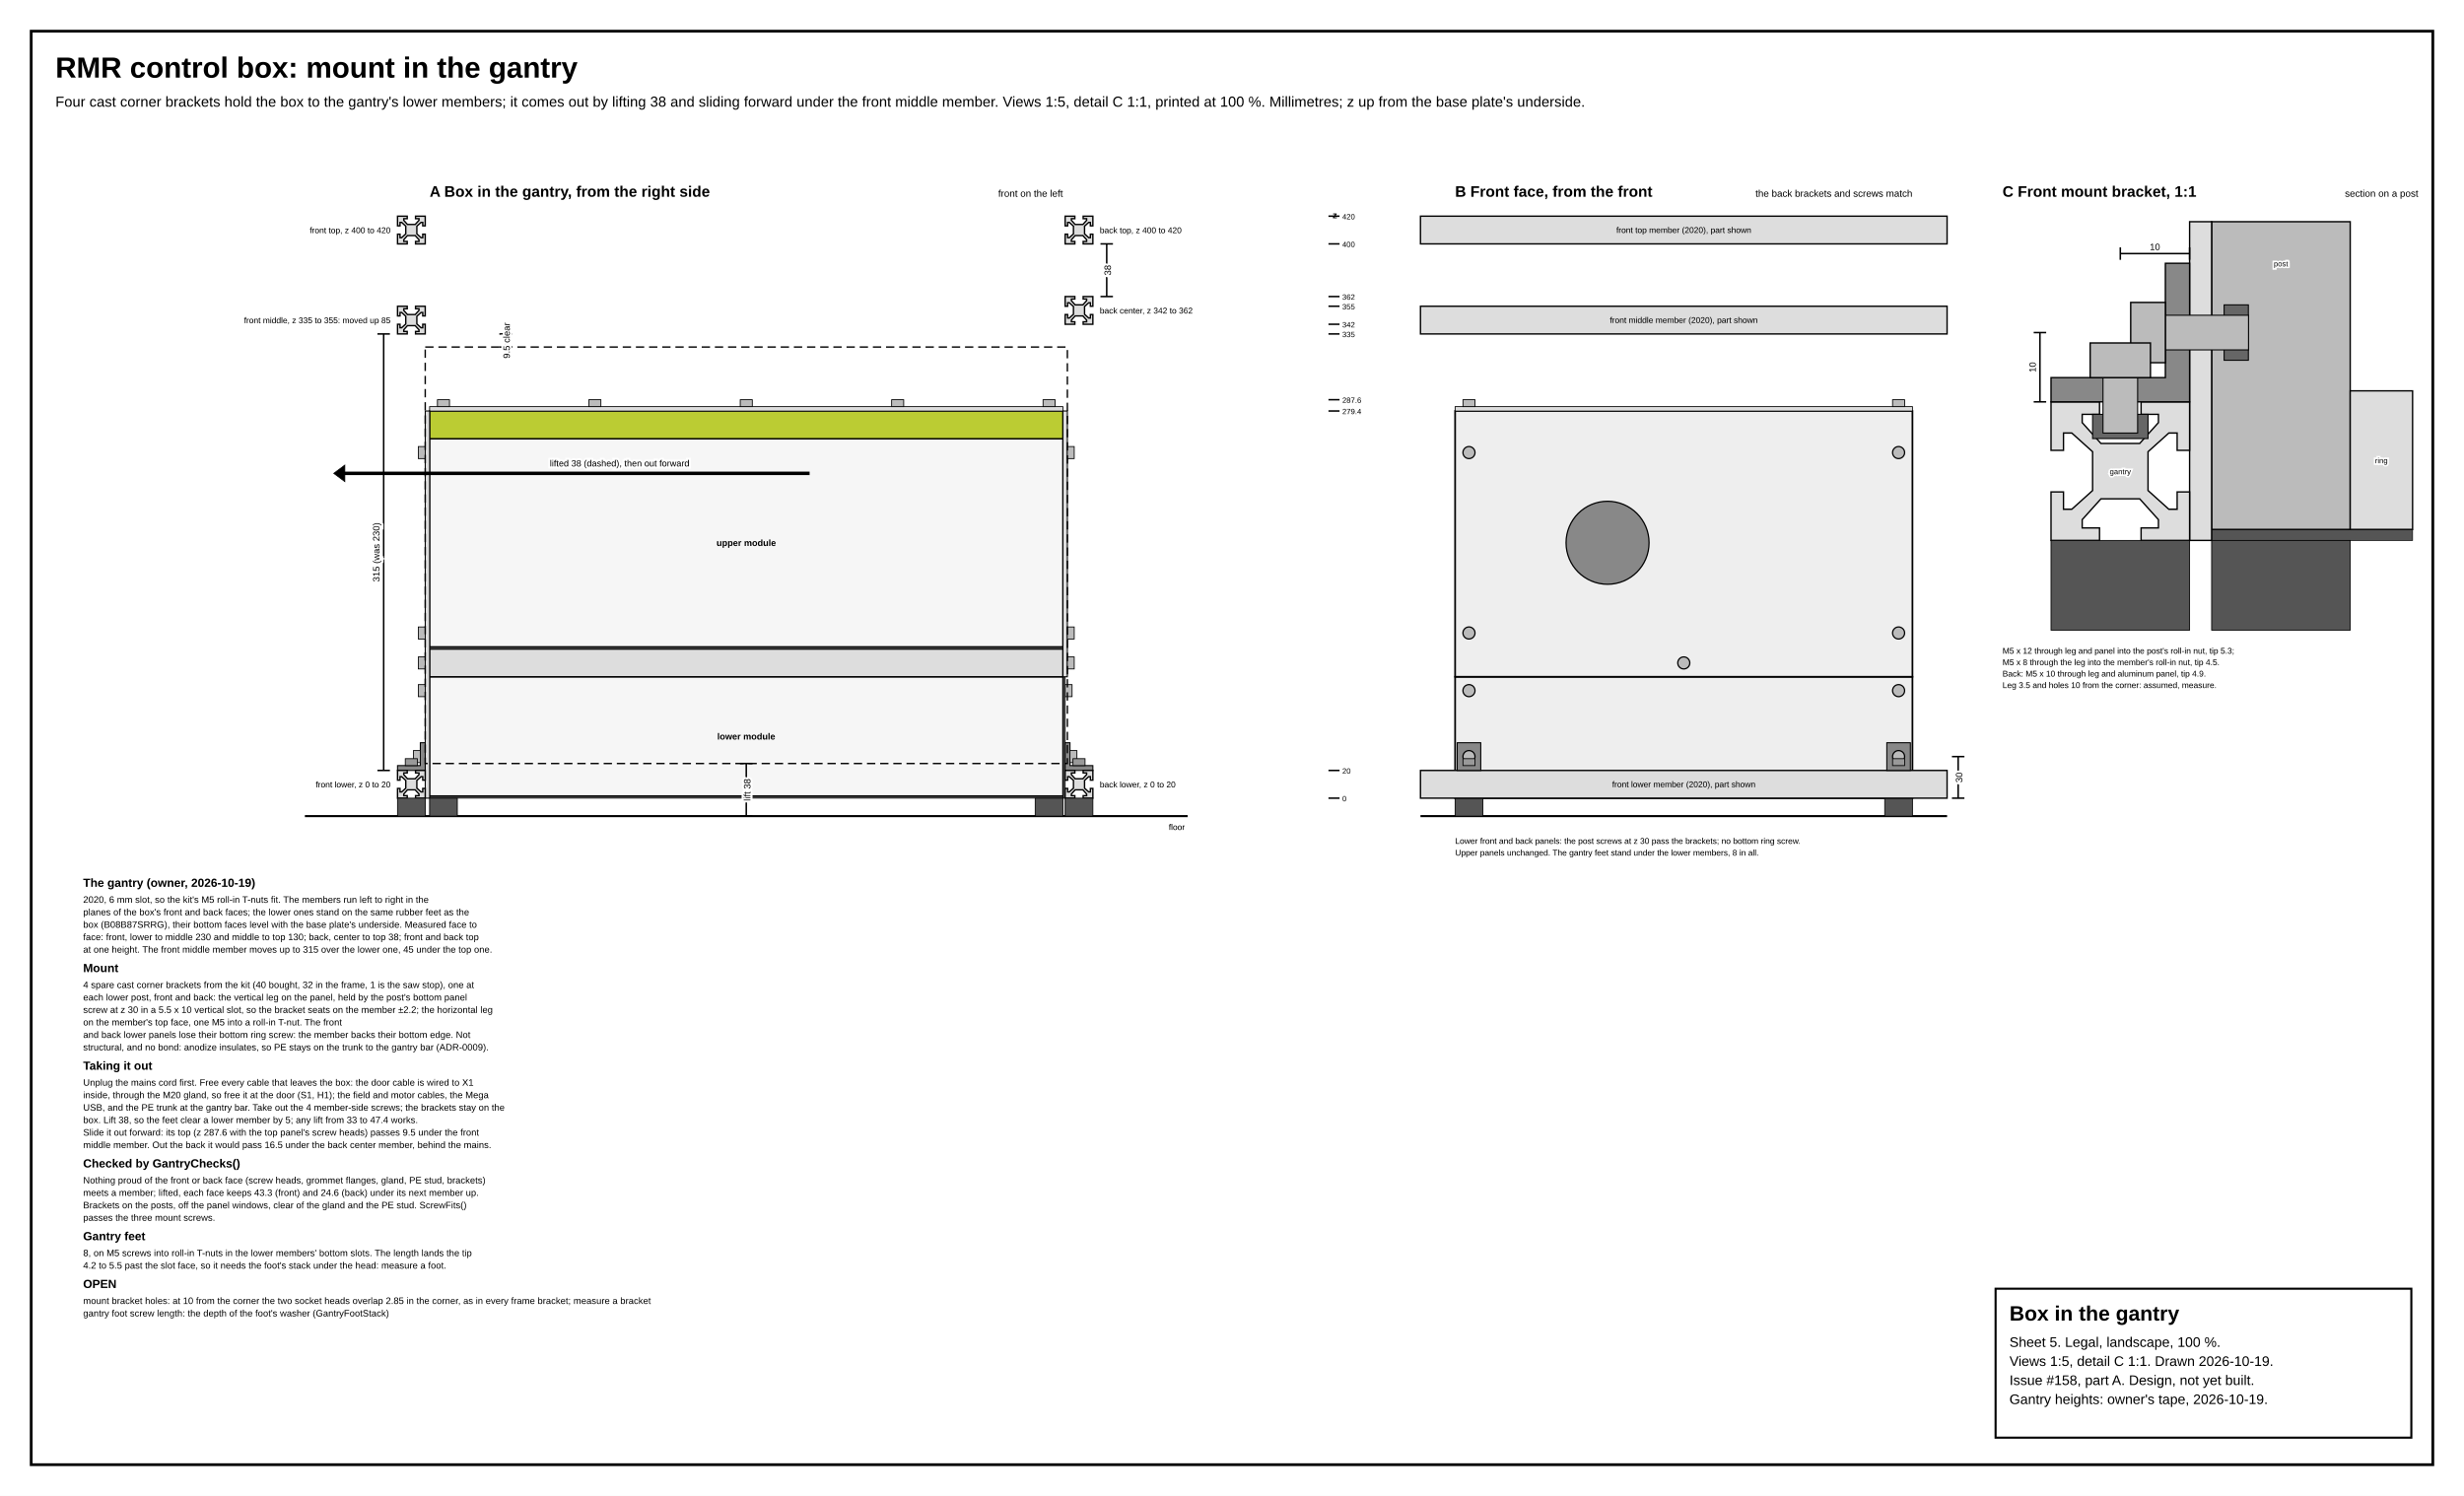
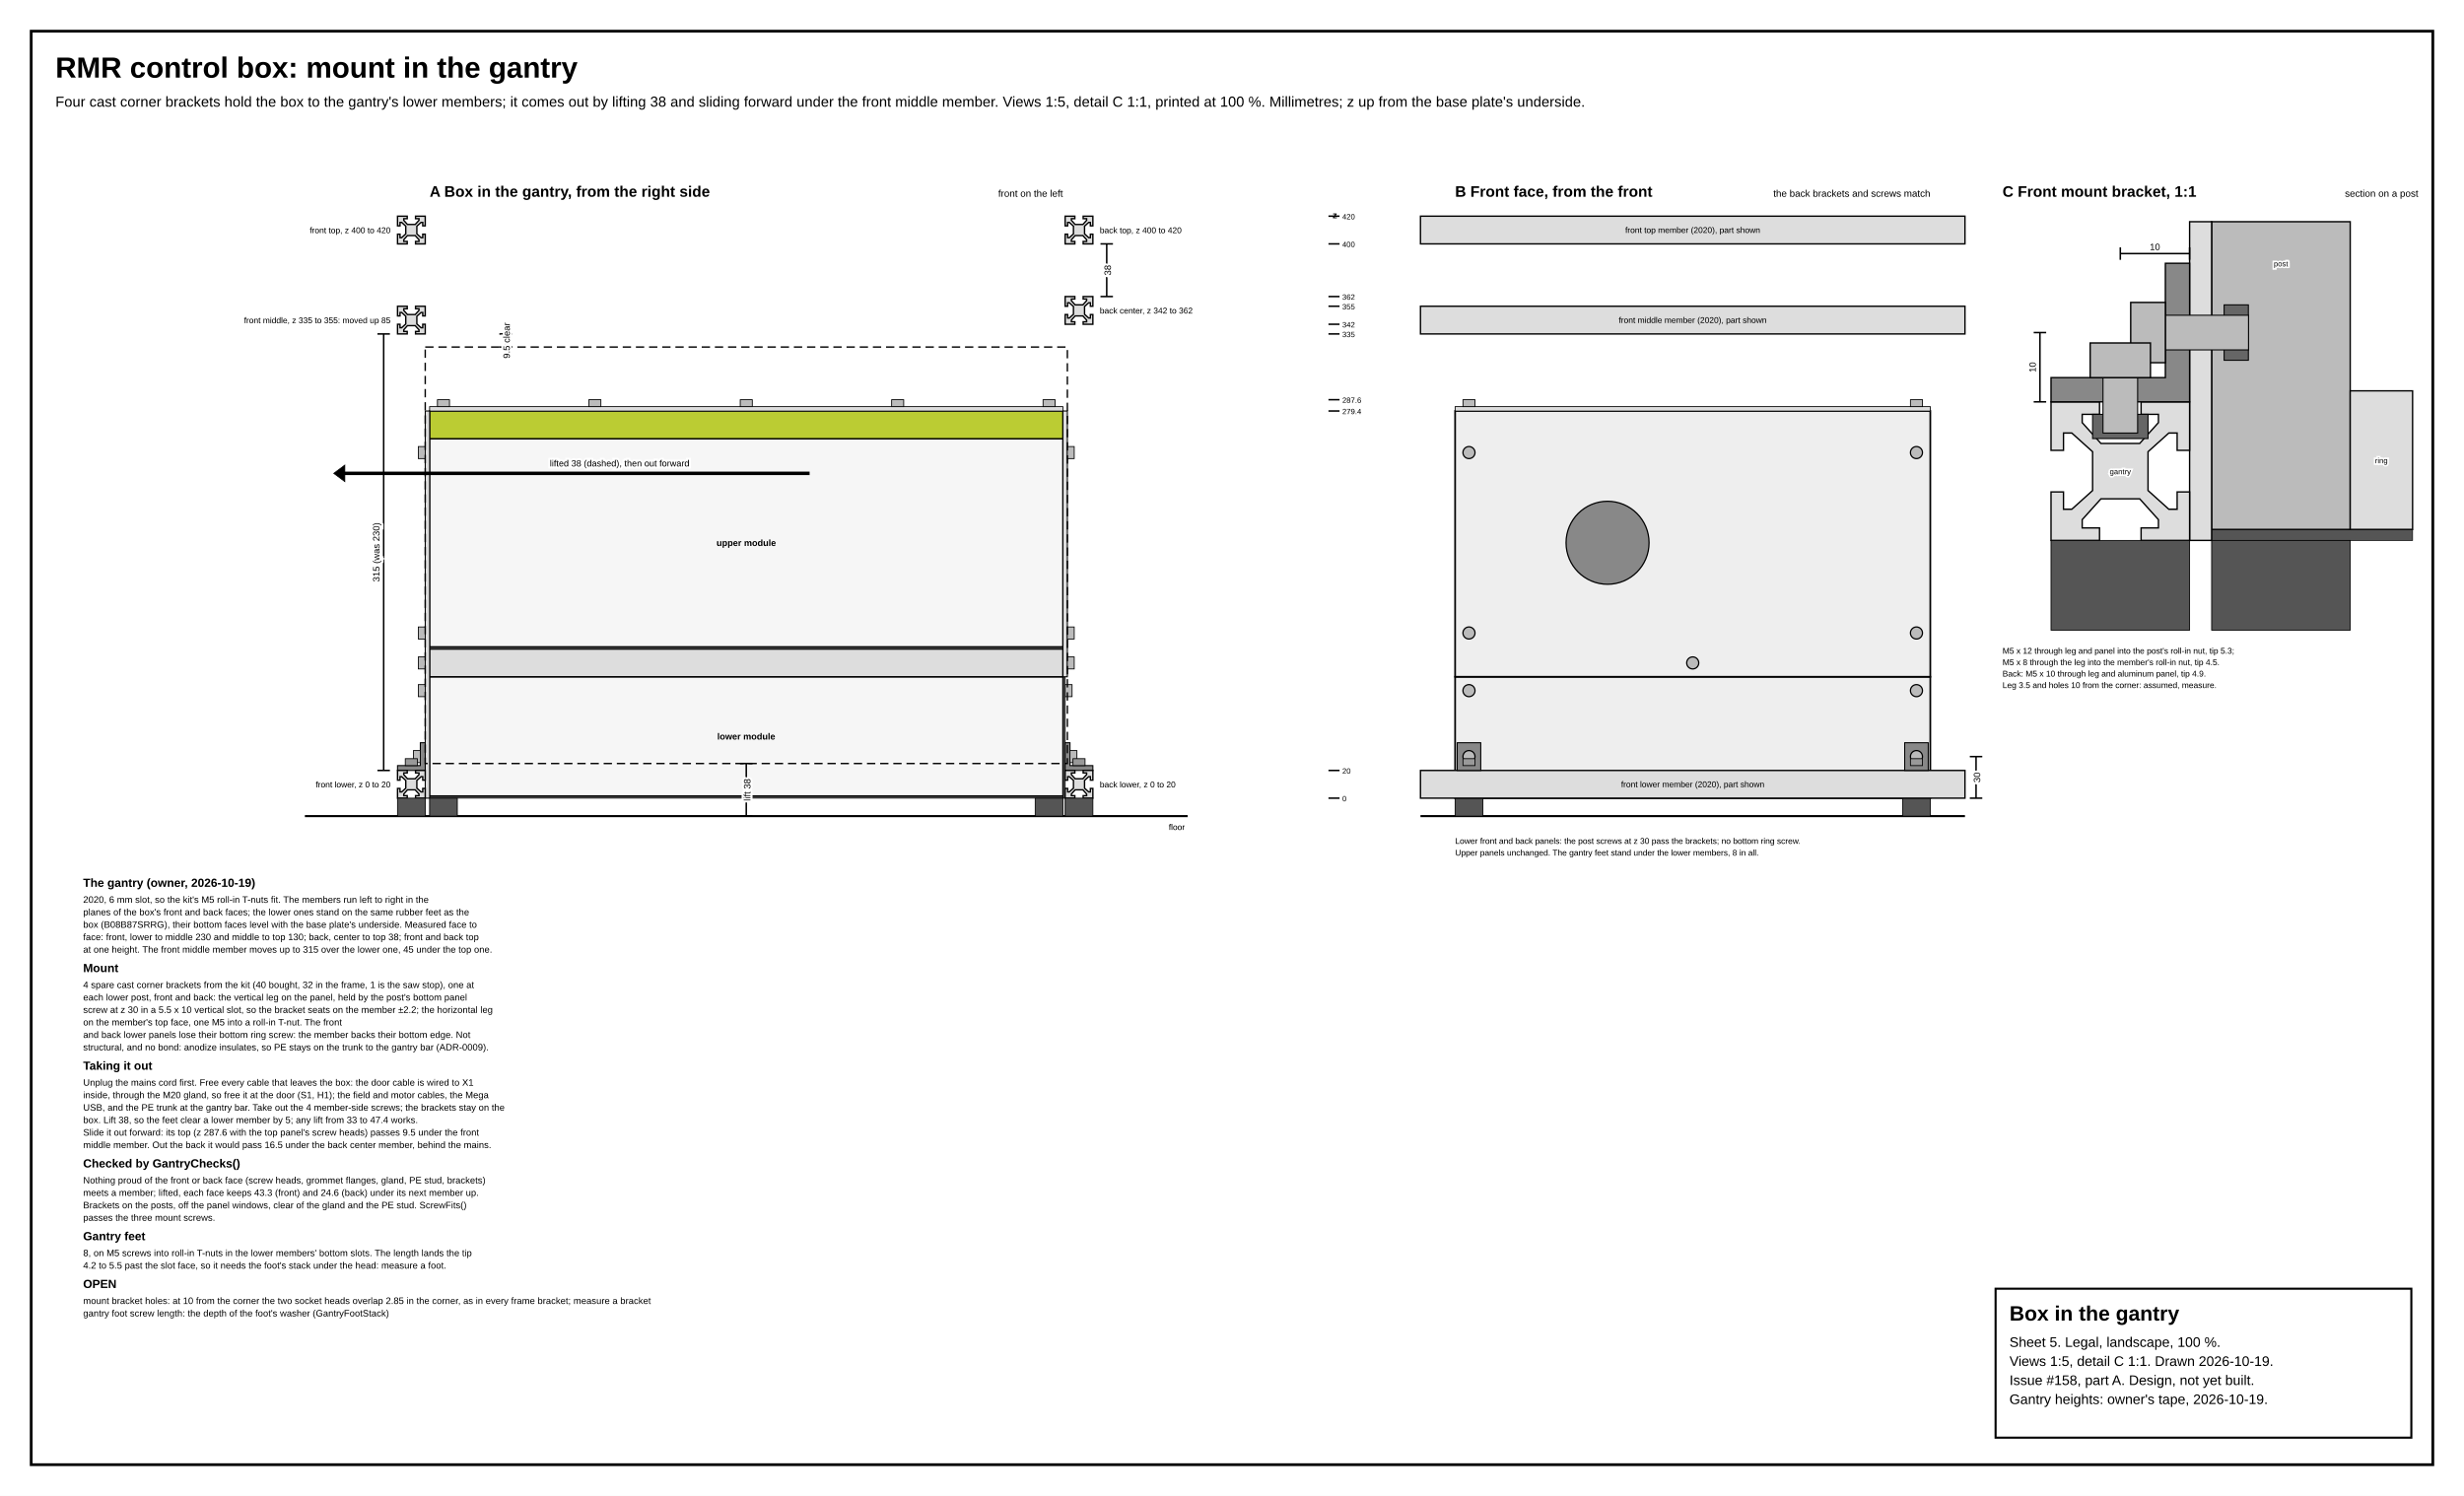
<svg xmlns="http://www.w3.org/2000/svg" width="14in" height="8.5in" viewBox="0 0 355.6 215.9">
  <style>
text{font-family:Arial,Helvetica,sans-serif;fill:#000}
path,line{fill:none;stroke-linecap:butt;stroke-linejoin:miter}
.ac{stroke:#CC3311;stroke-width:.6}
.va{stroke:#0077BB;stroke-width:.5}
.ve{stroke:#EE3377;stroke-width:.5}
.zp{stroke:#000;stroke-width:.55}
.zs{stroke:#33BBEE;stroke-width:.5}
.pe{stroke:#009988;stroke-width:.45;stroke-dasharray:2.4 .7 .5 .7}
.lv{stroke:#EE7733;stroke-width:.42}
.sg{stroke:#000;stroke-width:.22}
.zl{stroke:#000;stroke-width:.3}
.cb{stroke:#000;stroke-width:.85}
.sgc{stroke:#000;stroke-width:.5}
.mo{stroke:#000;stroke-width:.3}
.un{stroke-dasharray:1.1 .8}
.mech{stroke:#000;stroke-width:.2;stroke-dasharray:.8 .6}
.sym{stroke:#000;stroke-width:.32;fill:none}
.symf{stroke:#000;stroke-width:.32;fill:#fff}
.bx{fill:#fff;stroke:#000;stroke-width:.3}
.bxl{fill:#fff;stroke:#000;stroke-width:.22}
.frame{fill:none;stroke:#000;stroke-width:.4}
.zone{fill:none;stroke:#888;stroke-width:.2;stroke-dasharray:1.5 1}
.rail{fill:#d9d9d9;stroke:#666;stroke-width:.2}
.duct{fill:#f3f3f3;stroke:#999;stroke-width:.2}
.dot{stroke:none}
</style>
  <rect x="0" y="0" width="355.6" height="215.9" fill="#fff" />
  <rect class="frame" x="4.5" y="4.5" width="346.6" height="206.9" />
  <path class="zl" d="M44 117.79 L171.4 117.79" />
  <rect x="62" y="114.88" width="91.4" height="0.32" fill="#555555" stroke="#000" stroke-width="0.1" />
  <rect x="62" y="97.68" width="91.4" height="17.2" fill="#F6F6F6" stroke="#000" stroke-width="0.2" />
  <rect x="62" y="93.68" width="91.4" height="4" fill="#DDDDDD" stroke="#000" stroke-width="0.2" />
  <rect x="62" y="93.36" width="91.4" height="0.32" fill="#555555" stroke="#000" stroke-width="0.1" />
  <rect x="62" y="63.32" width="91.4" height="30.04" fill="#F6F6F6" stroke="#000" stroke-width="0.2" />
  <rect x="62" y="59.32" width="91.4" height="4" fill="#BBCC33" stroke="#000" stroke-width="0.2" />
  <rect x="62" y="58.69" width="91.4" height="0.64" fill="#DDDDDD" stroke="#000" stroke-width="0.12" />
  <rect x="63.13" y="57.69" width="1.74" height="1" fill="#BBBBBB" stroke="#000" stroke-width="0.12" />
  <rect x="84.98" y="57.69" width="1.74" height="1" fill="#BBBBBB" stroke="#000" stroke-width="0.12" />
  <rect x="106.83" y="57.69" width="1.74" height="1" fill="#BBBBBB" stroke="#000" stroke-width="0.12" />
  <rect x="128.68" y="57.69" width="1.74" height="1" fill="#BBBBBB" stroke="#000" stroke-width="0.12" />
  <rect x="150.53" y="57.69" width="1.74" height="1" fill="#BBBBBB" stroke="#000" stroke-width="0.12" />
  <rect x="61.37" y="59.32" width="0.64" height="55.88" fill="#DDDDDD" stroke="#000" stroke-width="0.15" />
  <rect x="153.4" y="97.68" width="0.32" height="17.52" fill="#555555" stroke="#000" stroke-width="0.12" />
  <rect x="153.4" y="59.32" width="0.64" height="38.36" fill="#DDDDDD" stroke="#000" stroke-width="0.15" />
  <rect x="62" y="115.2" width="4" height="2.59" fill="#555555" stroke="#000" stroke-width="0.12" />
  <rect x="149.4" y="115.2" width="4" height="2.59" fill="#555555" stroke="#000" stroke-width="0.12" />
  <rect x="60.37" y="98.81" width="1" height="1.74" fill="#BBBBBB" stroke="#000" stroke-width="0.12" />
  <rect x="60.37" y="94.81" width="1" height="1.74" fill="#BBBBBB" stroke="#000" stroke-width="0.12" />
  <rect x="60.37" y="90.49" width="1" height="1.74" fill="#BBBBBB" stroke="#000" stroke-width="0.12" />
  <rect x="60.37" y="64.45" width="1" height="1.74" fill="#BBBBBB" stroke="#000" stroke-width="0.12" />
  <path d="M61.37 111.2 L57.37 111.2 L57.37 110.5 L60.66 110.5 L60.66 107.2 L61.37 107.2 Z" style="fill:#888888" stroke="#000" stroke-width="0.15" />
  <rect x="59.66" y="108.33" width="1" height="1.74" fill="#BBBBBB" stroke="#000" stroke-width="0.12" />
  <rect x="58.49" y="109.5" width="1.74" height="1" fill="#999999" stroke="#000" stroke-width="0.12" />
  <path d="M57.37 111.2 L58.77 111.2 L58.77 111.56 L58.27 111.56 L58.27 111.8 L58.8 112.4 L59.92 112.4 L60.47 111.8 L60.47 111.56 L59.97 111.56 L59.97 111.2 L61.37 111.2 L61.37 112.6 L61.01 112.6 L61.01 112.1 L60.77 112.1 L60.16 112.64 L60.16 113.76 L60.77 114.3 L61.01 114.3 L61.01 113.8 L61.37 113.8 L61.37 115.2 L59.97 115.2 L59.97 114.84 L60.47 114.84 L60.47 114.6 L59.92 114 L58.8 114 L58.27 114.6 L58.27 114.84 L58.77 114.84 L58.77 115.2 L57.37 115.2 L57.37 113.8 L57.73 113.8 L57.73 114.3 L57.97 114.3 L58.56 113.76 L58.56 112.64 L57.97 112.1 L57.73 112.1 L57.73 112.6 L57.37 112.6 Z" style="fill:#DDDDDD" stroke="#000" stroke-width="0.2" />
  <path d="M57.37 44.2 L58.77 44.2 L58.77 44.56 L58.27 44.56 L58.27 44.8 L58.8 45.4 L59.92 45.4 L60.47 44.8 L60.47 44.56 L59.97 44.56 L59.97 44.2 L61.37 44.2 L61.37 45.6 L61.01 45.6 L61.01 45.1 L60.77 45.1 L60.16 45.64 L60.16 46.76 L60.77 47.3 L61.01 47.3 L61.01 46.8 L61.37 46.8 L61.37 48.2 L59.97 48.2 L59.97 47.84 L60.47 47.84 L60.47 47.6 L59.92 47 L58.8 47 L58.27 47.6 L58.27 47.84 L58.77 47.84 L58.77 48.2 L57.37 48.2 L57.37 46.8 L57.73 46.8 L57.73 47.3 L57.97 47.3 L58.56 46.76 L58.56 45.64 L57.97 45.1 L57.73 45.1 L57.73 45.6 L57.37 45.6 Z" style="fill:#DDDDDD" stroke="#000" stroke-width="0.2" />
  <path d="M57.37 31.2 L58.77 31.2 L58.77 31.56 L58.27 31.56 L58.27 31.8 L58.8 32.4 L59.92 32.4 L60.47 31.8 L60.47 31.56 L59.97 31.56 L59.97 31.2 L61.37 31.2 L61.37 32.6 L61.01 32.6 L61.01 32.1 L60.77 32.1 L60.16 32.64 L60.16 33.76 L60.77 34.3 L61.01 34.3 L61.01 33.8 L61.37 33.8 L61.37 35.2 L59.97 35.2 L59.97 34.84 L60.47 34.84 L60.47 34.6 L59.92 34 L58.8 34 L58.27 34.6 L58.27 34.84 L58.77 34.84 L58.77 35.2 L57.37 35.2 L57.37 33.8 L57.73 33.8 L57.73 34.3 L57.97 34.3 L58.56 33.76 L58.56 32.64 L57.97 32.1 L57.73 32.1 L57.73 32.6 L57.37 32.6 Z" style="fill:#DDDDDD" stroke="#000" stroke-width="0.2" />
  <rect x="57.37" y="115.2" width="4" height="2.59" fill="#555555" stroke="#000" stroke-width="0.12" />
  <rect x="153.72" y="98.81" width="1" height="1.74" fill="#BBBBBB" stroke="#000" stroke-width="0.12" />
  <rect x="154.03" y="94.81" width="1" height="1.74" fill="#BBBBBB" stroke="#000" stroke-width="0.12" />
  <rect x="154.03" y="90.49" width="1" height="1.74" fill="#BBBBBB" stroke="#000" stroke-width="0.12" />
  <rect x="154.03" y="64.45" width="1" height="1.74" fill="#BBBBBB" stroke="#000" stroke-width="0.12" />
  <path d="M153.72 111.2 L157.72 111.2 L157.72 110.5 L154.42 110.5 L154.42 107.2 L153.72 107.2 Z" style="fill:#888888" stroke="#000" stroke-width="0.15" />
  <rect x="154.42" y="108.33" width="1" height="1.74" fill="#BBBBBB" stroke="#000" stroke-width="0.12" />
  <rect x="154.85" y="109.5" width="1.74" height="1" fill="#999999" stroke="#000" stroke-width="0.12" />
  <path d="M153.72 111.2 L155.12 111.2 L155.12 111.56 L154.62 111.56 L154.62 111.8 L155.16 112.4 L156.28 112.4 L156.82 111.8 L156.82 111.56 L156.32 111.56 L156.32 111.2 L157.72 111.2 L157.72 112.6 L157.36 112.6 L157.36 112.1 L157.12 112.1 L156.52 112.64 L156.52 113.76 L157.12 114.3 L157.36 114.3 L157.36 113.8 L157.72 113.8 L157.72 115.2 L156.32 115.2 L156.32 114.84 L156.82 114.84 L156.82 114.6 L156.28 114 L155.16 114 L154.62 114.6 L154.62 114.84 L155.12 114.84 L155.12 115.2 L153.72 115.2 L153.72 113.8 L154.08 113.8 L154.08 114.3 L154.32 114.3 L154.92 113.76 L154.92 112.64 L154.32 112.1 L154.08 112.1 L154.08 112.6 L153.72 112.6 Z" style="fill:#DDDDDD" stroke="#000" stroke-width="0.2" />
  <path d="M153.72 42.8 L155.12 42.8 L155.12 43.16 L154.62 43.16 L154.62 43.4 L155.16 44 L156.28 44 L156.82 43.4 L156.82 43.16 L156.32 43.16 L156.32 42.8 L157.72 42.8 L157.72 44.2 L157.36 44.2 L157.36 43.7 L157.12 43.7 L156.52 44.24 L156.52 45.36 L157.12 45.9 L157.36 45.9 L157.36 45.4 L157.72 45.4 L157.72 46.8 L156.32 46.8 L156.32 46.44 L156.82 46.44 L156.82 46.2 L156.28 45.6 L155.16 45.6 L154.62 46.2 L154.62 46.44 L155.12 46.44 L155.12 46.8 L153.72 46.8 L153.72 45.4 L154.08 45.4 L154.08 45.9 L154.32 45.9 L154.92 45.36 L154.92 44.24 L154.32 43.7 L154.08 43.7 L154.08 44.2 L153.72 44.2 Z" style="fill:#DDDDDD" stroke="#000" stroke-width="0.2" />
  <path d="M153.72 31.2 L155.12 31.2 L155.12 31.56 L154.62 31.56 L154.62 31.8 L155.16 32.4 L156.28 32.4 L156.82 31.8 L156.82 31.56 L156.32 31.56 L156.32 31.2 L157.72 31.2 L157.72 32.6 L157.36 32.6 L157.36 32.1 L157.12 32.1 L156.52 32.64 L156.52 33.76 L157.12 34.3 L157.36 34.3 L157.36 33.8 L157.72 33.8 L157.72 35.2 L156.32 35.2 L156.32 34.84 L156.82 34.84 L156.82 34.6 L156.28 34 L155.16 34 L154.62 34.6 L154.62 34.84 L155.12 34.84 L155.12 35.2 L153.72 35.2 L153.72 33.8 L154.08 33.8 L154.08 34.3 L154.32 34.3 L154.92 33.76 L154.92 32.64 L154.32 32.1 L154.08 32.1 L154.08 32.6 L153.72 32.6 Z" style="fill:#DDDDDD" stroke="#000" stroke-width="0.2" />
  <rect x="153.72" y="115.2" width="4" height="2.59" fill="#555555" stroke="#000" stroke-width="0.12" />
  <rect x="61.37" y="50.09" width="92.67" height="60.11" fill="none" stroke="#000" stroke-width="0.2" stroke-dasharray="1.2 .7" />
  <path class="sgc" d="M116.84 68.32 L49.37 68.32" />
  <path d="M48.16 68.32 L49.77 67.12 L49.77 69.52 Z" style="fill:#000" stroke="#000" stroke-width="0.1" />
  <path class="sg" d="M55.37 111.2 L55.37 48.2" />
  <path class="sg" d="M54.47 111.2 L56.27 111.2" />
  <path class="sg" d="M54.47 48.2 L56.27 48.2" />
  <path class="sg" d="M72.97 50.09 L72.97 48.2" />
  <path class="sg" d="M72.07 50.09 L73.87 50.09" />
  <path class="sg" d="M72.07 48.2 L73.87 48.2" />
  <path class="sg" d="M159.72 42.8 L159.72 35.2" />
  <path class="sg" d="M158.82 42.8 L160.62 42.8" />
  <path class="sg" d="M158.82 35.2 L160.62 35.2" />
  <path class="sg" d="M107.7 117.79 L107.7 110.2" />
  <path class="sg" d="M106.8 117.79 L108.6 117.79" />
  <path class="sg" d="M106.8 110.2 L108.6 110.2" />
  <path class="sg" d="M191.72 115.2 L193.32 115.2" />
  <path class="sg" d="M191.72 111.2 L193.32 111.2" />
  <path class="sg" d="M191.72 59.32 L193.32 59.32" />
  <path class="sg" d="M191.72 57.69 L193.32 57.69" />
  <path class="sg" d="M191.72 48.2 L193.32 48.2" />
  <path class="sg" d="M191.72 46.8 L193.32 46.8" />
  <path class="sg" d="M191.72 44.2 L193.32 44.2" />
  <path class="sg" d="M191.72 42.8 L193.32 42.8" />
  <path class="sg" d="M191.72 35.2 L193.32 35.2" />
  <path class="sg" d="M191.72 31.2 L193.32 31.2" />
-   <path class="zl" d="M205 117.79 L281 117.79" />
-   <rect x="210" y="97.68" width="66" height="17.52" fill="#EEEEEE" stroke="#000" stroke-width="0.25" />
+   <path class="zl" d="M205 117.79 L283.58 117.79" />
+   <rect x="210" y="97.68" width="68.58" height="17.52" fill="#EEEEEE" stroke="#000" stroke-width="0.25" />
  <circle cx="212" cy="109.2" r="0.87" fill="#BBBBBB" stroke="#000" stroke-width="0.18" />
  <circle cx="212" cy="99.68" r="0.87" fill="#BBBBBB" stroke="#000" stroke-width="0.18" />
-   <circle cx="274" cy="109.2" r="0.87" fill="#BBBBBB" stroke="#000" stroke-width="0.18" />
-   <circle cx="274" cy="99.68" r="0.87" fill="#BBBBBB" stroke="#000" stroke-width="0.18" />
-   <rect x="210" y="59.32" width="66" height="38.36" fill="#EEEEEE" stroke="#000" stroke-width="0.25" />
+   <circle cx="276.58" cy="109.2" r="0.87" fill="#BBBBBB" stroke="#000" stroke-width="0.18" />
+   <circle cx="276.58" cy="99.68" r="0.87" fill="#BBBBBB" stroke="#000" stroke-width="0.18" />
+   <rect x="210" y="59.32" width="68.58" height="38.36" fill="#EEEEEE" stroke="#000" stroke-width="0.25" />
  <circle cx="232" cy="78.34" r="5.99" fill="#888888" stroke="#000" stroke-width="0.18" />
  <circle cx="212" cy="91.36" r="0.87" fill="#BBBBBB" stroke="#000" stroke-width="0.18" />
  <circle cx="212" cy="65.32" r="0.87" fill="#BBBBBB" stroke="#000" stroke-width="0.18" />
-   <circle cx="274" cy="91.36" r="0.87" fill="#BBBBBB" stroke="#000" stroke-width="0.18" />
-   <circle cx="274" cy="65.32" r="0.87" fill="#BBBBBB" stroke="#000" stroke-width="0.18" />
-   <circle cx="243" cy="95.68" r="0.87" fill="#BBBBBB" stroke="#000" stroke-width="0.18" />
-   <rect x="210" y="58.69" width="66" height="0.64" fill="#DDDDDD" stroke="#000" stroke-width="0.12" />
+   <circle cx="276.58" cy="91.36" r="0.87" fill="#BBBBBB" stroke="#000" stroke-width="0.18" />
+   <circle cx="276.58" cy="65.32" r="0.87" fill="#BBBBBB" stroke="#000" stroke-width="0.18" />
+   <circle cx="244.29" cy="95.68" r="0.87" fill="#BBBBBB" stroke="#000" stroke-width="0.18" />
+   <rect x="210" y="58.69" width="68.58" height="0.64" fill="#DDDDDD" stroke="#000" stroke-width="0.12" />
  <rect x="211.13" y="57.69" width="1.74" height="1" fill="#BBBBBB" stroke="#000" stroke-width="0.12" />
  <rect x="210" y="115.2" width="4" height="2.59" fill="#555555" stroke="#000" stroke-width="0.12" />
-   <rect x="273.13" y="57.69" width="1.74" height="1" fill="#BBBBBB" stroke="#000" stroke-width="0.12" />
-   <rect x="272" y="115.2" width="4" height="2.59" fill="#555555" stroke="#000" stroke-width="0.12" />
-   <rect x="205" y="111.2" width="76" height="4" fill="#DDDDDD" stroke="#000" stroke-width="0.2" />
-   <rect x="205" y="44.2" width="76" height="4" fill="#DDDDDD" stroke="#000" stroke-width="0.2" />
-   <rect x="205" y="31.2" width="76" height="4" fill="#DDDDDD" stroke="#000" stroke-width="0.2" />
+   <rect x="275.71" y="57.69" width="1.74" height="1" fill="#BBBBBB" stroke="#000" stroke-width="0.12" />
+   <rect x="274.58" y="115.2" width="4" height="2.59" fill="#555555" stroke="#000" stroke-width="0.12" />
+   <rect x="205" y="111.2" width="78.58" height="4" fill="#DDDDDD" stroke="#000" stroke-width="0.2" />
+   <rect x="205" y="44.2" width="78.58" height="4" fill="#DDDDDD" stroke="#000" stroke-width="0.2" />
+   <rect x="205" y="31.2" width="78.58" height="4" fill="#DDDDDD" stroke="#000" stroke-width="0.2" />
  <rect x="210.3" y="107.2" width="3.4" height="4" fill="#888888" stroke="#000" stroke-width="0.15" />
  <circle cx="212" cy="109.2" r="0.87" fill="#BBBBBB" stroke="#000" stroke-width="0.18" />
  <rect x="211.13" y="109.5" width="1.74" height="1" fill="#999999" stroke="#000" stroke-width="0.12" />
-   <rect x="272.3" y="107.2" width="3.4" height="4" fill="#888888" stroke="#000" stroke-width="0.15" />
-   <circle cx="274" cy="109.2" r="0.87" fill="#BBBBBB" stroke="#000" stroke-width="0.18" />
-   <rect x="273.13" y="109.5" width="1.74" height="1" fill="#999999" stroke="#000" stroke-width="0.12" />
-   <path class="sg" d="M282.6 115.2 L282.6 109.2" />
-   <path class="sg" d="M281.7 115.2 L283.5 115.2" />
-   <path class="sg" d="M281.7 109.2 L283.5 109.2" />
+   <rect x="274.88" y="107.2" width="3.4" height="4" fill="#888888" stroke="#000" stroke-width="0.15" />
+   <circle cx="276.58" cy="109.2" r="0.87" fill="#BBBBBB" stroke="#000" stroke-width="0.18" />
+   <rect x="275.71" y="109.5" width="1.74" height="1" fill="#999999" stroke="#000" stroke-width="0.12" />
+   <path class="sg" d="M285.18 115.2 L285.18 109.2" />
+   <path class="sg" d="M284.28 115.2 L286.08 115.2" />
+   <path class="sg" d="M284.28 109.2 L286.08 109.2" />
  <rect x="319.18" y="76.41" width="29" height="1.59" fill="#555555" stroke="#000" stroke-width="0.1" />
  <rect x="319.18" y="32" width="20" height="44.41" fill="#BBBBBB" stroke="#000" stroke-width="0.2" />
  <rect x="339.18" y="56.41" width="9" height="20" fill="#DDDDDD" stroke="#000" stroke-width="0.2" />
  <rect x="316" y="32" width="3.18" height="46" fill="#DDDDDD" stroke="#000" stroke-width="0.2" />
  <path d="M296 58 L303 58 L303 59.8 L300.5 59.8 L300.5 61 L303.2 64 L308.8 64 L311.5 61 L311.5 59.8 L309 59.8 L309 58 L316 58 L316 65 L314.2 65 L314.2 62.5 L313 62.5 L310 65.2 L310 70.8 L313 73.5 L314.2 73.5 L314.2 71 L316 71 L316 78 L309 78 L309 76.2 L311.5 76.2 L311.5 75 L308.8 72 L303.2 72 L300.5 75 L300.5 76.2 L303 76.2 L303 78 L296 78 L296 71 L297.8 71 L297.8 73.5 L299 73.5 L302 70.8 L302 65.2 L299 62.5 L297.8 62.5 L297.8 65 L296 65 Z" style="fill:#DDDDDD" stroke="#000" stroke-width="0.2" />
  <path d="M316 58 L296 58 L296 54.5 L312.5 54.5 L312.5 38 L316 38 Z" style="fill:#888888" stroke="#000" stroke-width="0.2" />
  <rect x="320.98" y="44" width="3.5" height="8" fill="#666666" stroke="#000" stroke-width="0.15" />
  <rect x="312.5" y="45.5" width="12" height="5" fill="#BBBBBB" stroke="#000" stroke-width="0.15" />
  <rect x="307.5" y="43.65" width="5" height="8.7" fill="#BBBBBB" stroke="#000" stroke-width="0.2" />
  <rect x="302" y="59.8" width="8" height="3.5" fill="#666666" stroke="#000" stroke-width="0.15" />
  <rect x="303.5" y="54.5" width="5" height="8" fill="#BBBBBB" stroke="#000" stroke-width="0.15" />
  <rect x="301.65" y="49.5" width="8.7" height="5" fill="#BBBBBB" stroke="#000" stroke-width="0.2" />
  <rect x="296" y="78" width="20" height="12.95" fill="#555555" stroke="#000" stroke-width="0.12" />
  <rect x="319.18" y="78" width="20" height="12.95" fill="#555555" stroke="#000" stroke-width="0.12" />
  <path class="sg" d="M294.4 58 L294.4 48" />
  <path class="sg" d="M293.5 58 L295.3 58" />
  <path class="sg" d="M293.5 48 L295.3 48" />
  <path class="sg" d="M306 36.6 L316 36.6" />
  <path class="sg" d="M306 35.7 L306 37.5" />
  <path class="sg" d="M316 35.7 L316 37.5" />
  <rect class="bx" x="288" y="186" width="60" height="21.5" />
  <text x="8" y="11.2" font-size="4.2" font-weight="bold">RMR control box: mount in the gantry</text>
  <text x="8" y="15.4" font-size="2.1">Four cast corner brackets hold the box to the gantry's lower members; it comes out by lifting 38 and sliding forward under the front middle member. Views 1:5, detail C 1:1, printed at 100 %. Millimetres; z up from the base plate's underside.</text>
  <text x="62" y="28.4" font-size="2.2" font-weight="bold">A  Box in the gantry, from the right side</text>
  <text x="153.4" y="28.4" font-size="1.4" text-anchor="end">front on the left</text>
  <text x="171" y="119.79" font-size="1.2" text-anchor="end">floor</text>
  <text x="107.7" y="106.74" font-size="1.3" text-anchor="middle" font-weight="bold">lower module</text>
  <text x="107.7" y="78.8" font-size="1.3" text-anchor="middle" font-weight="bold">upper module</text>
  <text x="56.37" y="113.65" font-size="1.2" text-anchor="end">front lower, z 0 to 20</text>
  <text x="56.37" y="46.65" font-size="1.2" text-anchor="end">front middle, z 335 to 355: moved up 85</text>
  <text x="56.37" y="33.65" font-size="1.2" text-anchor="end">front top, z 400 to 420</text>
  <text x="158.72" y="113.65" font-size="1.2">back lower, z 0 to 20</text>
  <text x="158.72" y="45.25" font-size="1.2">back center, z 342 to 362</text>
  <text x="158.72" y="33.65" font-size="1.2">back top, z 400 to 420</text>
  <text x="89.42" y="67.32" font-size="1.3" stroke="#fff" stroke-width="0.59" paint-order="stroke" text-anchor="middle">lifted 38 (dashed), then out forward</text>
  <text x="54.77" y="79.7" font-size="1.35" stroke="#fff" stroke-width="0.61" paint-order="stroke" text-anchor="middle" transform="rotate(-90 54.77 79.7)">315 (was 230)</text>
  <text x="73.57" y="49.15" font-size="1.35" stroke="#fff" stroke-width="0.61" paint-order="stroke" text-anchor="middle" transform="rotate(-90 73.57 49.15)">9.5 clear</text>
  <text x="160.32" y="39" font-size="1.35" stroke="#fff" stroke-width="0.61" paint-order="stroke" text-anchor="middle" transform="rotate(-90 160.32 39)">38</text>
  <text x="108.3" y="114" font-size="1.35" stroke="#fff" stroke-width="0.61" paint-order="stroke" text-anchor="middle" transform="rotate(-90 108.3 114)">lift 38</text>
  <text x="192.32" y="31.5" font-size="1.3" font-weight="bold">z</text>
  <text x="193.72" y="115.65" font-size="1.1">0</text>
  <text x="193.72" y="111.65" font-size="1.1">20</text>
  <text x="193.72" y="59.77" font-size="1.1">279.4</text>
  <text x="193.72" y="58.14" font-size="1.1">287.6</text>
  <text x="193.72" y="48.65" font-size="1.1">335</text>
  <text x="193.72" y="47.25" font-size="1.1">342</text>
  <text x="193.72" y="44.65" font-size="1.1">355</text>
  <text x="193.72" y="43.25" font-size="1.1">362</text>
  <text x="193.72" y="35.65" font-size="1.1">400</text>
  <text x="193.72" y="31.65" font-size="1.1">420</text>
  <text x="210" y="28.4" font-size="2.2" font-weight="bold">B  Front face, from the front</text>
-   <text x="276" y="28.4" font-size="1.4" text-anchor="end">the back brackets and screws match</text>
-   <text x="243" y="113.62" font-size="1.2" text-anchor="middle">front lower member (2020), part shown</text>
-   <text x="243" y="46.62" font-size="1.2" text-anchor="middle">front middle member (2020), part shown</text>
-   <text x="243" y="33.62" font-size="1.2" text-anchor="middle">front top member (2020), part shown</text>
-   <text x="283.2" y="112.2" font-size="1.35" stroke="#fff" stroke-width="0.61" paint-order="stroke" text-anchor="middle" transform="rotate(-90 283.2 112.2)">30</text>
+   <text x="278.58" y="28.4" font-size="1.4" text-anchor="end">the back brackets and screws match</text>
+   <text x="244.29" y="113.62" font-size="1.2" text-anchor="middle">front lower member (2020), part shown</text>
+   <text x="244.29" y="46.62" font-size="1.2" text-anchor="middle">front middle member (2020), part shown</text>
+   <text x="244.29" y="33.62" font-size="1.2" text-anchor="middle">front top member (2020), part shown</text>
+   <text x="285.78" y="112.2" font-size="1.35" stroke="#fff" stroke-width="0.61" paint-order="stroke" text-anchor="middle" transform="rotate(-90 285.78 112.2)">30</text>
  <text x="210" y="121.79" font-size="1.2">Lower front and back panels: the post screws at z 30 pass the brackets; no bottom ring screw.</text>
  <text x="210" y="123.49" font-size="1.2">Upper panels unchanged. The gantry feet stand under the lower members, 8 in all.</text>
  <text x="289" y="28.4" font-size="2.2" font-weight="bold">C  Front mount bracket, 1:1</text>
  <text x="349" y="28.4" font-size="1.4" text-anchor="end">section on a post</text>
  <text x="306" y="68.45" font-size="1.1" stroke="#fff" stroke-width="0.5" paint-order="stroke" text-anchor="middle">gantry</text>
  <text x="329.18" y="38.45" font-size="1.1" stroke="#fff" stroke-width="0.5" paint-order="stroke" text-anchor="middle">post</text>
  <text x="343.68" y="66.86" font-size="1.1" stroke="#fff" stroke-width="0.5" paint-order="stroke" text-anchor="middle">ring</text>
  <text x="293.8" y="53" font-size="1.35" stroke="#fff" stroke-width="0.61" paint-order="stroke" text-anchor="middle" transform="rotate(-90 293.8 53)">10</text>
  <text x="311" y="36.1" font-size="1.35" stroke="#fff" stroke-width="0.61" paint-order="stroke" text-anchor="middle">10</text>
  <text x="289" y="94.35" font-size="1.2">M5 x 12 through leg and panel into the post's roll-in nut, tip 5.3;</text>
  <text x="289" y="96" font-size="1.2">M5 x 8 through the leg into the member's roll-in nut, tip 4.5.</text>
  <text x="289" y="97.65" font-size="1.2">Back: M5 x 10 through leg and aluminum panel, tip 4.9.</text>
  <text x="289" y="99.3" font-size="1.2">Leg 3.5 and holes 10 from the corner: assumed, measure.</text>
  <text x="12" y="128" font-size="1.7" font-weight="bold">The gantry (owner, 2026-10-19)</text>
  <text x="12" y="130.3" font-size="1.35">2020, 6 mm slot, so the kit's M5 roll-in T-nuts fit. The members run left to right in the</text>
  <text x="12" y="132.1" font-size="1.35">planes of the box's front and back faces; the lower ones stand on the same rubber feet as the</text>
  <text x="12" y="133.9" font-size="1.35">box (B08B87SRRG), their bottom faces level with the base plate's underside. Measured face to</text>
  <text x="12" y="135.7" font-size="1.35">face: front, lower to middle 230 and middle to top 130; back, center to top 38; front and back top</text>
  <text x="12" y="137.5" font-size="1.35">at one height. The front middle member moves up to 315 over the lower one, 45 under the top one.</text>
  <text x="12" y="140.3" font-size="1.7" font-weight="bold">Mount</text>
  <text x="12" y="142.6" font-size="1.35">4 spare cast corner brackets from the kit (40 bought, 32 in the frame, 1 is the saw stop), one at</text>
  <text x="12" y="144.4" font-size="1.35">each lower post, front and back: the vertical leg on the panel, held by the post's bottom panel</text>
  <text x="12" y="146.2" font-size="1.35">screw at z 30 in a 5.5 x 10 vertical slot, so the bracket seats on the member ±2.2; the horizontal leg</text>
  <text x="12" y="148" font-size="1.35">on the member's top face, one M5 into a roll-in T-nut. The front</text>
  <text x="12" y="149.8" font-size="1.35">and back lower panels lose their bottom ring screw: the member backs their bottom edge. Not</text>
  <text x="12" y="151.6" font-size="1.35">structural, and no bond: anodize insulates, so PE stays on the trunk to the gantry bar (ADR-0009).</text>
  <text x="12" y="154.4" font-size="1.7" font-weight="bold">Taking it out</text>
  <text x="12" y="156.7" font-size="1.35">Unplug the mains cord first. Free every cable that leaves the box: the door cable is wired to X1</text>
  <text x="12" y="158.5" font-size="1.35">inside, through the M20 gland, so free it at the door (S1, H1); the field and motor cables, the Mega</text>
  <text x="12" y="160.3" font-size="1.35">USB, and the PE trunk at the gantry bar. Take out the 4 member-side screws; the brackets stay on the</text>
  <text x="12" y="162.1" font-size="1.35">box. Lift 38, so the feet clear a lower member by 5; any lift from 33 to 47.4 works.</text>
  <text x="12" y="163.9" font-size="1.35">Slide it out forward: its top (z 287.6 with the top panel's screw heads) passes 9.5 under the front</text>
  <text x="12" y="165.7" font-size="1.35">middle member. Out the back it would pass 16.5 under the back center member, behind the mains.</text>
  <text x="12" y="168.5" font-size="1.7" font-weight="bold">Checked by GantryChecks()</text>
  <text x="12" y="170.8" font-size="1.35">Nothing proud of the front or back face (screw heads, grommet flanges, gland, PE stud, brackets)</text>
  <text x="12" y="172.6" font-size="1.35">meets a member; lifted, each face keeps 43.3 (front) and 24.6 (back) under its next member up.</text>
  <text x="12" y="174.4" font-size="1.35">Brackets on the posts, off the panel windows, clear of the gland and the PE stud. ScrewFits()</text>
  <text x="12" y="176.2" font-size="1.35">passes the three mount screws.</text>
  <text x="12" y="179" font-size="1.7" font-weight="bold">Gantry feet</text>
  <text x="12" y="181.3" font-size="1.35">8, on M5 screws into roll-in T-nuts in the lower members' bottom slots. The length lands the tip</text>
  <text x="12" y="183.1" font-size="1.35">4.2 to 5.5 past the slot face, so it needs the foot's stack under the head: measure a foot.</text>
  <text x="12" y="185.9" font-size="1.7" font-weight="bold">OPEN</text>
  <text x="12" y="188.2" font-size="1.35">mount bracket holes: at 10 from the corner the two socket heads overlap 2.85 in the corner, as in every frame bracket; measure a bracket</text>
  <text x="12" y="190" font-size="1.35">gantry foot screw length: the depth of the foot's washer (GantryFootStack)</text>
  <text x="290" y="190.6" font-size="3" font-weight="bold">Box in the gantry</text>
  <text x="290" y="194.4" font-size="2">Sheet 5. Legal, landscape, 100 %.</text>
  <text x="290" y="197.15" font-size="2">Views 1:5, detail C 1:1. Drawn 2026-10-19.</text>
  <text x="290" y="199.9" font-size="2">Issue #158, part A. Design, not yet built.</text>
  <text x="290" y="202.65" font-size="2">Gantry heights: owner's tape, 2026-10-19.</text>
</svg>
